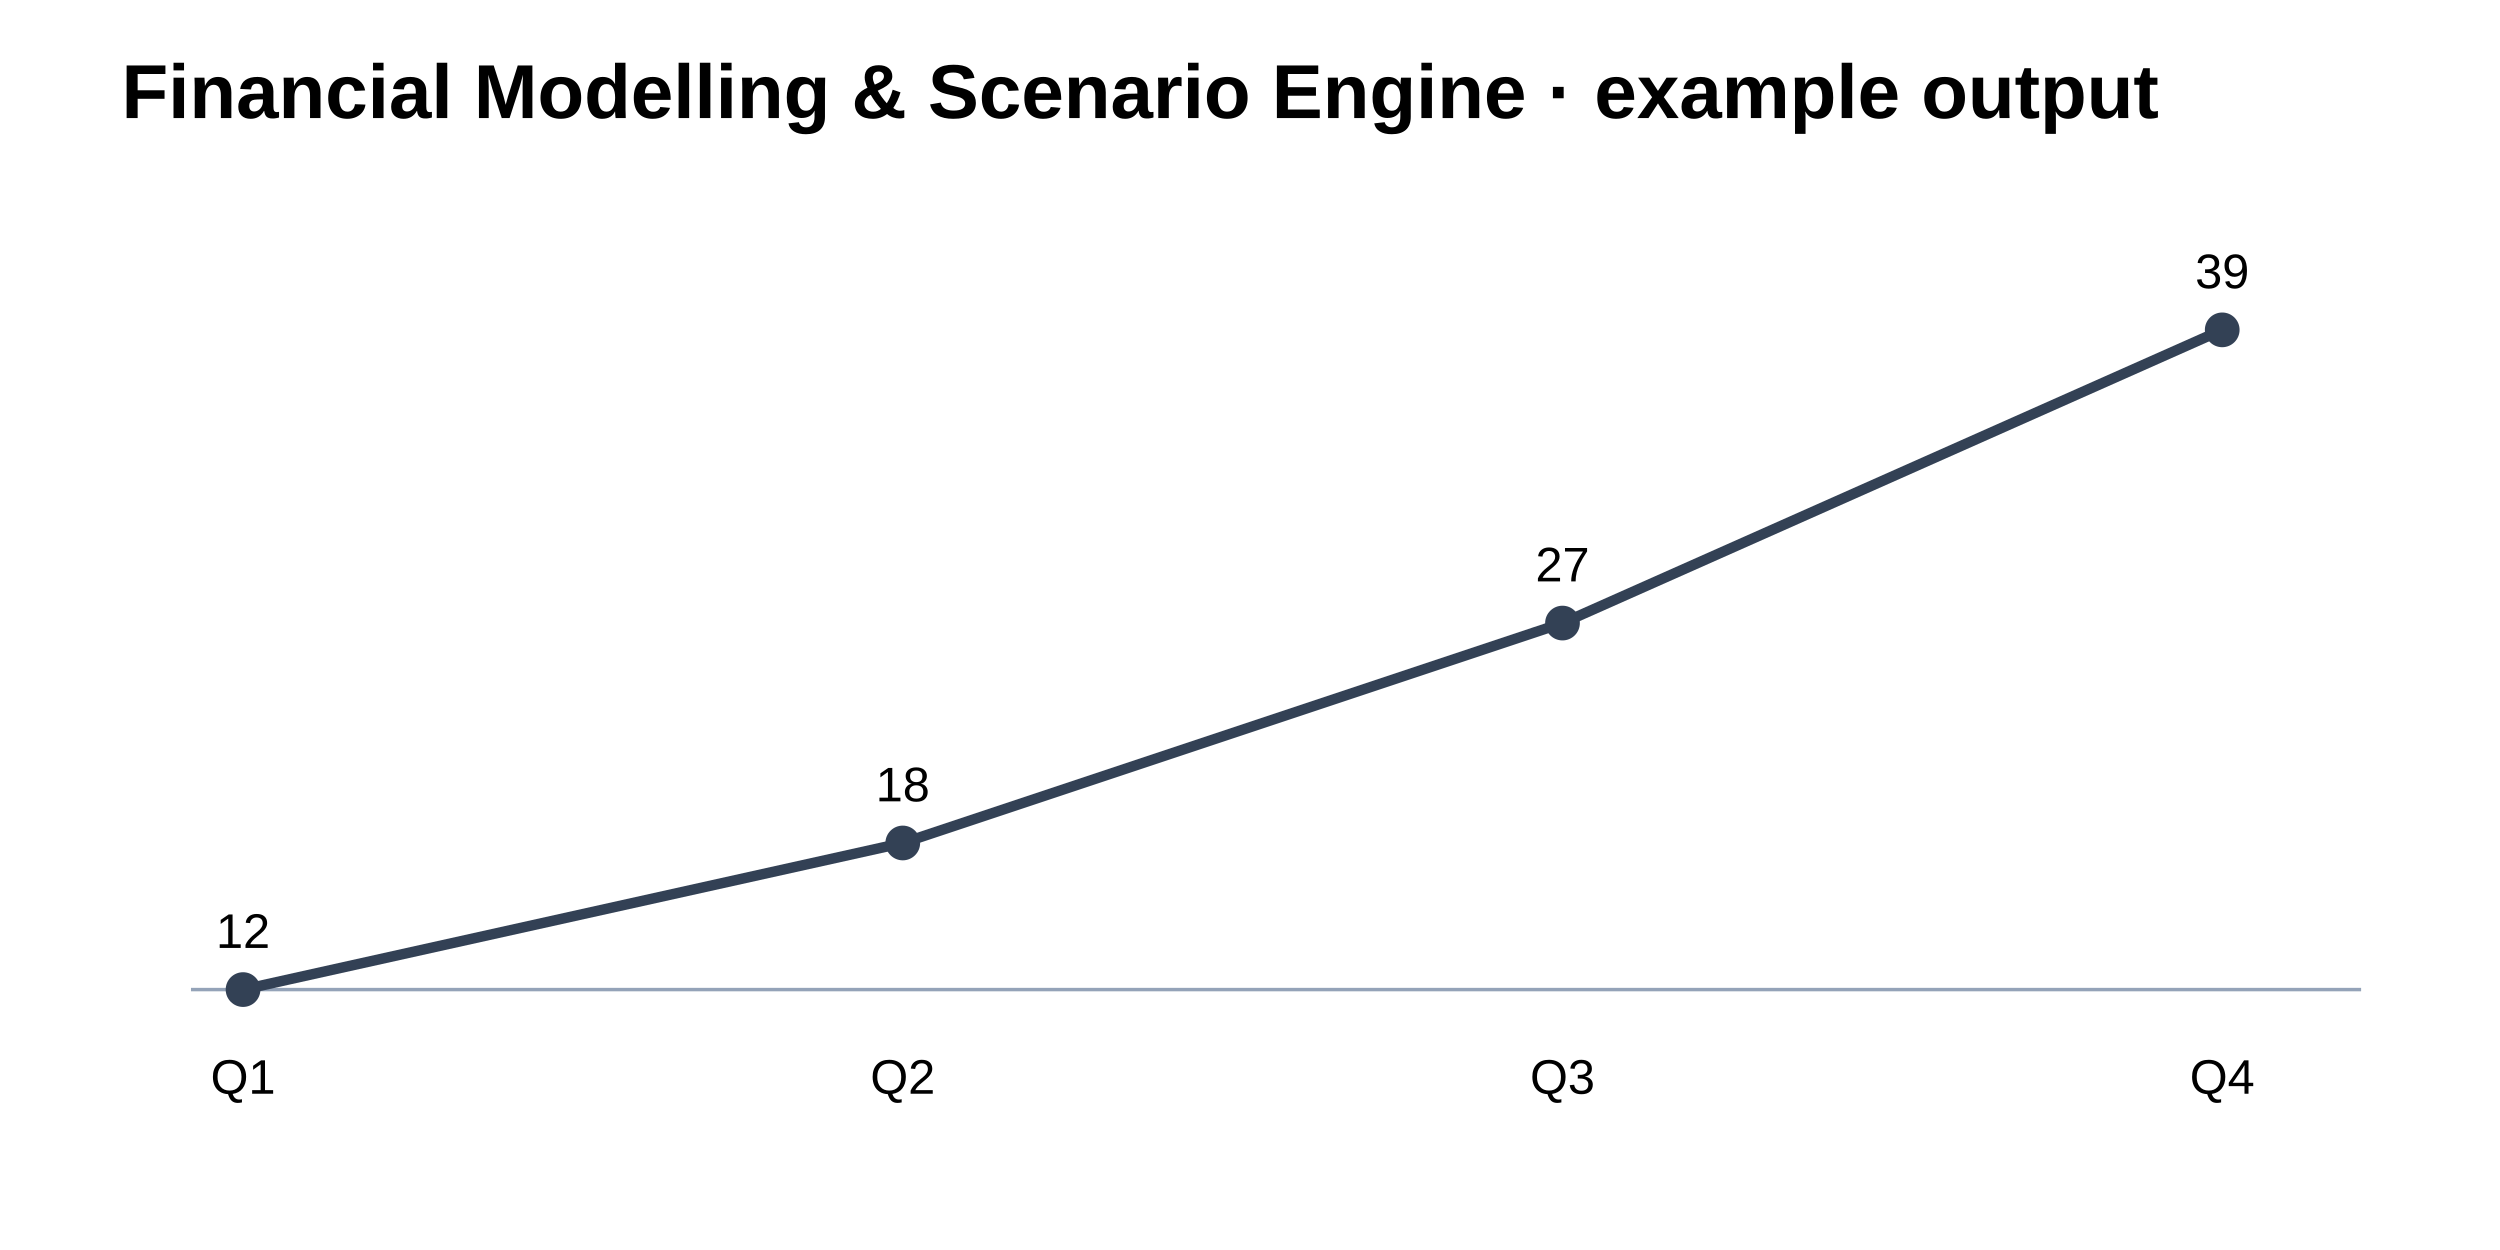
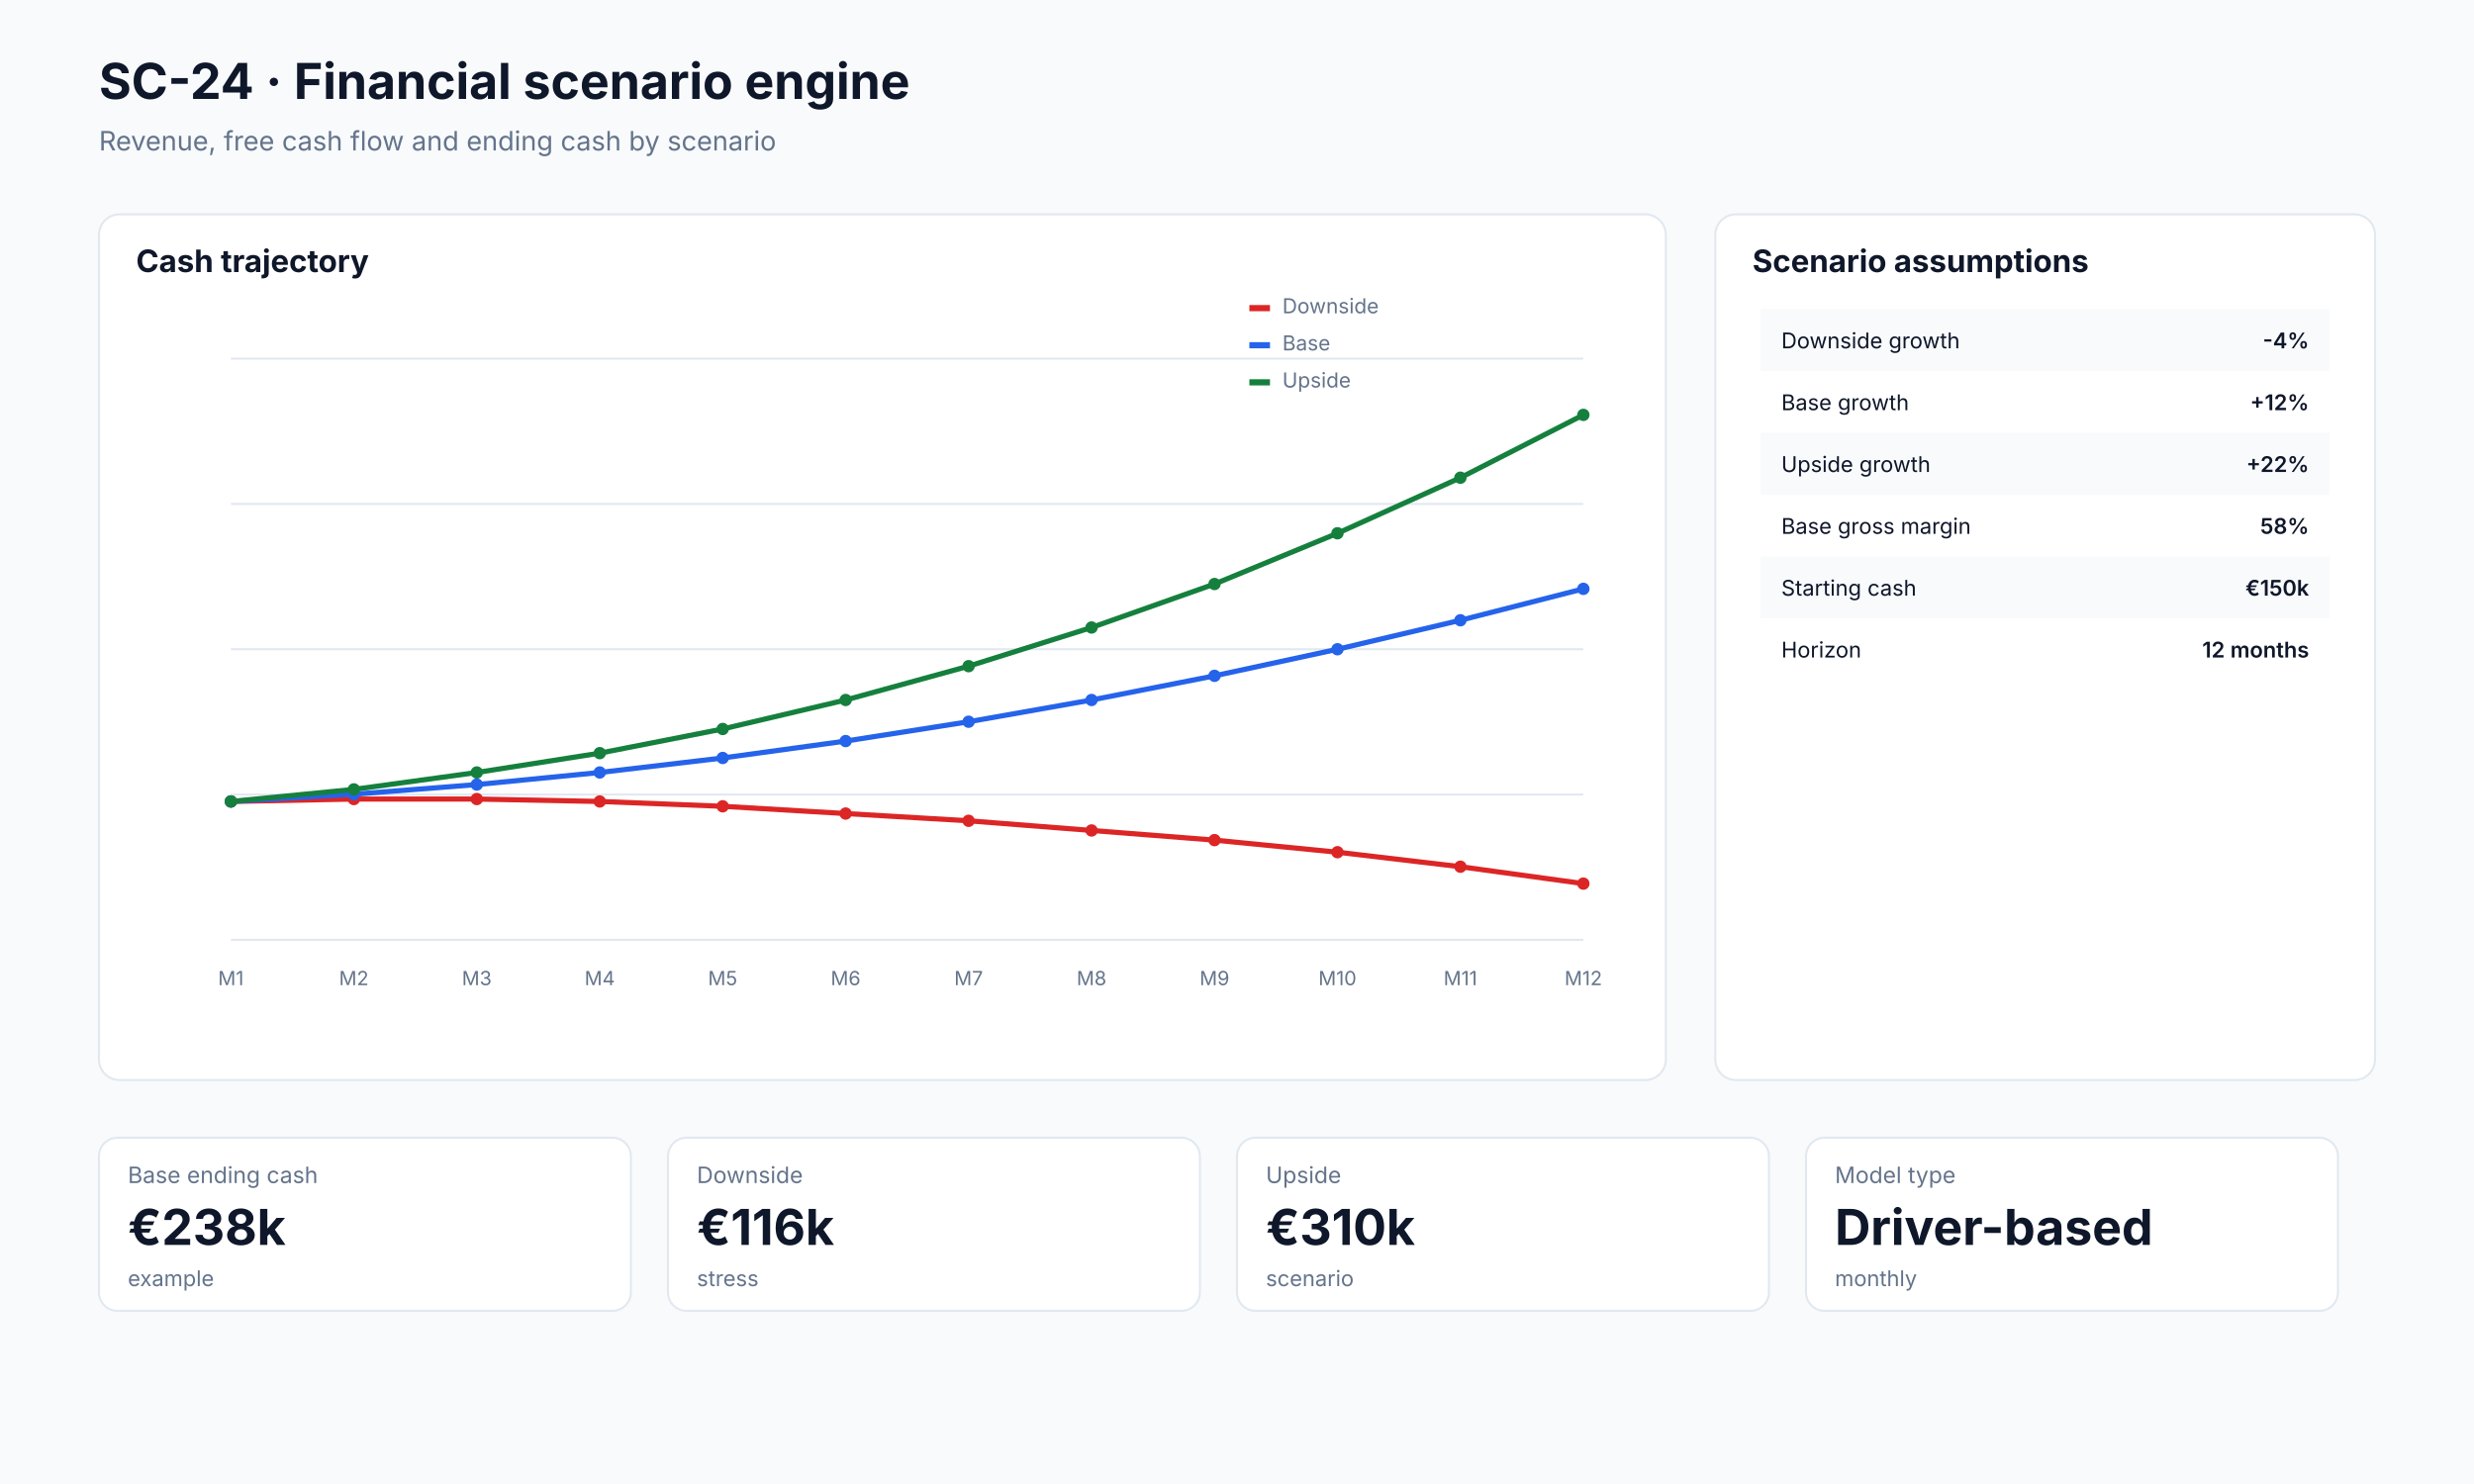
- <svg xmlns="http://www.w3.org/2000/svg" width="720" height="360">
-   <rect width="720" height="360" fill="white" />
-   <text x="35" y="34" font-family="Arial" font-size="22" font-weight="600">Financial Modelling &amp; Scenario Engine · example output</text>
-   <line x1="55" y1="285" x2="680" y2="285" stroke="#94a3b8" />
-   <polyline points="70,285 260,242.778 450,179.444 640,95" fill="none" stroke="#334155" stroke-width="3" />
-   <circle cx="70" cy="285" r="5" fill="#334155" />
-   <text x="70" y="273" text-anchor="middle" font-family="Arial" font-size="14">12</text>
-   <text x="70" y="315" text-anchor="middle" font-family="Arial" font-size="14">Q1</text>
-   <circle cx="260" cy="242.778" r="5" fill="#334155" />
-   <text x="260" y="230.778" text-anchor="middle" font-family="Arial" font-size="14">18</text>
-   <text x="260" y="315" text-anchor="middle" font-family="Arial" font-size="14">Q2</text>
-   <circle cx="450" cy="179.444" r="5" fill="#334155" />
-   <text x="450" y="167.444" text-anchor="middle" font-family="Arial" font-size="14">27</text>
-   <text x="450" y="315" text-anchor="middle" font-family="Arial" font-size="14">Q3</text>
-   <circle cx="640" cy="95" r="5" fill="#334155" />
-   <text x="640" y="83" text-anchor="middle" font-family="Arial" font-size="14">39</text>
-   <text x="640" y="315" text-anchor="middle" font-family="Arial" font-size="14">Q4</text>
+ <svg xmlns="http://www.w3.org/2000/svg" width="1200" height="720" viewBox="0 0 1200 720">
+   <rect width="1200" height="720" fill="#f8fafc" />
+   <text x="48" y="48" font-family="Inter,Arial,sans-serif" font-size="24" font-weight="700" fill="#0f172a">SC-24 · Financial scenario engine</text>
+   <text x="48" y="73" font-family="Inter,Arial,sans-serif" font-size="13" fill="#64748b">Revenue, free cash flow and ending cash by scenario</text>
+   <rect x="48" y="104" width="760" height="420" rx="10" fill="#fff" stroke="#e2e8f0" />
+   <text x="66" y="132" font-family="Inter,Arial,sans-serif" font-size="15" font-weight="650" fill="#0f172a">Cash trajectory</text>
+   <line x1="112" y1="174" x2="768" y2="174" stroke="#e2e8f0" />
+   <line x1="112" y1="244.5" x2="768" y2="244.5" stroke="#e2e8f0" />
+   <line x1="112" y1="315" x2="768" y2="315" stroke="#e2e8f0" />
+   <line x1="112" y1="385.5" x2="768" y2="385.5" stroke="#e2e8f0" />
+   <line x1="112" y1="456" x2="768" y2="456" stroke="#e2e8f0" />
+   <polyline points="112,388.853 171.636,387.68 231.273,387.68 290.909,388.853 350.545,391.197 410.182,394.714 469.818,398.231 529.455,402.92 589.091,407.609 648.727,413.47 708.364,420.504 768,428.71" fill="none" stroke="#dc2626" stroke-width="2.5" />
+   <circle cx="112" cy="388.853" r="3" fill="#dc2626" />
+   <circle cx="171.636" cy="387.68" r="3" fill="#dc2626" />
+   <circle cx="231.273" cy="387.68" r="3" fill="#dc2626" />
+   <circle cx="290.909" cy="388.853" r="3" fill="#dc2626" />
+   <circle cx="350.545" cy="391.197" r="3" fill="#dc2626" />
+   <circle cx="410.182" cy="394.714" r="3" fill="#dc2626" />
+   <circle cx="469.818" cy="398.231" r="3" fill="#dc2626" />
+   <circle cx="529.455" cy="402.92" r="3" fill="#dc2626" />
+   <circle cx="589.091" cy="407.609" r="3" fill="#dc2626" />
+   <circle cx="648.727" cy="413.47" r="3" fill="#dc2626" />
+   <circle cx="708.364" cy="420.504" r="3" fill="#dc2626" />
+   <circle cx="768" cy="428.71" r="3" fill="#dc2626" />
+   <polyline points="112,388.853 171.636,385.336 231.273,380.647 290.909,374.786 350.545,367.752 410.182,359.546 469.818,350.168 529.455,339.618 589.091,327.895 648.727,315 708.364,300.933 768,285.693" fill="none" stroke="#2563eb" stroke-width="2.5" />
+   <circle cx="112" cy="388.853" r="3" fill="#2563eb" />
+   <circle cx="171.636" cy="385.336" r="3" fill="#2563eb" />
+   <circle cx="231.273" cy="380.647" r="3" fill="#2563eb" />
+   <circle cx="290.909" cy="374.786" r="3" fill="#2563eb" />
+   <circle cx="350.545" cy="367.752" r="3" fill="#2563eb" />
+   <circle cx="410.182" cy="359.546" r="3" fill="#2563eb" />
+   <circle cx="469.818" cy="350.168" r="3" fill="#2563eb" />
+   <circle cx="529.455" cy="339.618" r="3" fill="#2563eb" />
+   <circle cx="589.091" cy="327.895" r="3" fill="#2563eb" />
+   <circle cx="648.727" cy="315" r="3" fill="#2563eb" />
+   <circle cx="708.364" cy="300.933" r="3" fill="#2563eb" />
+   <circle cx="768" cy="285.693" r="3" fill="#2563eb" />
+   <polyline points="112,388.853 171.636,382.991 231.273,374.786 290.909,365.407 350.545,353.685 410.182,339.618 469.818,323.206 529.455,304.45 589.091,283.349 648.727,258.731 708.364,231.769 768,201.29" fill="none" stroke="#15803d" stroke-width="2.5" />
+   <circle cx="112" cy="388.853" r="3" fill="#15803d" />
+   <circle cx="171.636" cy="382.991" r="3" fill="#15803d" />
+   <circle cx="231.273" cy="374.786" r="3" fill="#15803d" />
+   <circle cx="290.909" cy="365.407" r="3" fill="#15803d" />
+   <circle cx="350.545" cy="353.685" r="3" fill="#15803d" />
+   <circle cx="410.182" cy="339.618" r="3" fill="#15803d" />
+   <circle cx="469.818" cy="323.206" r="3" fill="#15803d" />
+   <circle cx="529.455" cy="304.45" r="3" fill="#15803d" />
+   <circle cx="589.091" cy="283.349" r="3" fill="#15803d" />
+   <circle cx="648.727" cy="258.731" r="3" fill="#15803d" />
+   <circle cx="708.364" cy="231.769" r="3" fill="#15803d" />
+   <circle cx="768" cy="201.29" r="3" fill="#15803d" />
+   <text x="112" y="478" text-anchor="middle" font-family="Inter,Arial,sans-serif" font-size="9.5" fill="#64748b">M1</text>
+   <text x="171.636" y="478" text-anchor="middle" font-family="Inter,Arial,sans-serif" font-size="9.5" fill="#64748b">M2</text>
+   <text x="231.273" y="478" text-anchor="middle" font-family="Inter,Arial,sans-serif" font-size="9.5" fill="#64748b">M3</text>
+   <text x="290.909" y="478" text-anchor="middle" font-family="Inter,Arial,sans-serif" font-size="9.5" fill="#64748b">M4</text>
+   <text x="350.545" y="478" text-anchor="middle" font-family="Inter,Arial,sans-serif" font-size="9.5" fill="#64748b">M5</text>
+   <text x="410.182" y="478" text-anchor="middle" font-family="Inter,Arial,sans-serif" font-size="9.5" fill="#64748b">M6</text>
+   <text x="469.818" y="478" text-anchor="middle" font-family="Inter,Arial,sans-serif" font-size="9.5" fill="#64748b">M7</text>
+   <text x="529.455" y="478" text-anchor="middle" font-family="Inter,Arial,sans-serif" font-size="9.5" fill="#64748b">M8</text>
+   <text x="589.091" y="478" text-anchor="middle" font-family="Inter,Arial,sans-serif" font-size="9.5" fill="#64748b">M9</text>
+   <text x="648.727" y="478" text-anchor="middle" font-family="Inter,Arial,sans-serif" font-size="9.5" fill="#64748b">M10</text>
+   <text x="708.364" y="478" text-anchor="middle" font-family="Inter,Arial,sans-serif" font-size="9.5" fill="#64748b">M11</text>
+   <text x="768" y="478" text-anchor="middle" font-family="Inter,Arial,sans-serif" font-size="9.5" fill="#64748b">M12</text>
+   <rect x="606" y="148" width="10" height="3" fill="#dc2626" />
+   <text x="622" y="152" font-family="Inter,Arial,sans-serif" font-size="10" fill="#64748b">Downside</text>
+   <rect x="606" y="166" width="10" height="3" fill="#2563eb" />
+   <text x="622" y="170" font-family="Inter,Arial,sans-serif" font-size="10" fill="#64748b">Base</text>
+   <rect x="606" y="184" width="10" height="3" fill="#15803d" />
+   <text x="622" y="188" font-family="Inter,Arial,sans-serif" font-size="10" fill="#64748b">Upside</text>
+   <rect x="832" y="104" width="320" height="420" rx="10" fill="#fff" stroke="#e2e8f0" />
+   <text x="850" y="132" font-family="Inter,Arial,sans-serif" font-size="15" font-weight="650" fill="#0f172a">Scenario assumptions</text>
+   <rect x="854" y="150" width="276" height="30" fill="#f8fafc" />
+   <text x="864" y="169" font-family="Inter,Arial,sans-serif" font-size="10.5" fill="#0f172a">Downside growth</text>
+   <text x="1120" y="169" text-anchor="end" font-family="Inter,Arial,sans-serif" font-size="10.5" font-weight="600" fill="#0f172a">-4%</text>
+   <rect x="854" y="180" width="276" height="30" fill="#fff" />
+   <text x="864" y="199" font-family="Inter,Arial,sans-serif" font-size="10.5" fill="#0f172a">Base growth</text>
+   <text x="1120" y="199" text-anchor="end" font-family="Inter,Arial,sans-serif" font-size="10.5" font-weight="600" fill="#0f172a">+12%</text>
+   <rect x="854" y="210" width="276" height="30" fill="#f8fafc" />
+   <text x="864" y="229" font-family="Inter,Arial,sans-serif" font-size="10.5" fill="#0f172a">Upside growth</text>
+   <text x="1120" y="229" text-anchor="end" font-family="Inter,Arial,sans-serif" font-size="10.5" font-weight="600" fill="#0f172a">+22%</text>
+   <rect x="854" y="240" width="276" height="30" fill="#fff" />
+   <text x="864" y="259" font-family="Inter,Arial,sans-serif" font-size="10.5" fill="#0f172a">Base gross margin</text>
+   <text x="1120" y="259" text-anchor="end" font-family="Inter,Arial,sans-serif" font-size="10.5" font-weight="600" fill="#0f172a">58%</text>
+   <rect x="854" y="270" width="276" height="30" fill="#f8fafc" />
+   <text x="864" y="289" font-family="Inter,Arial,sans-serif" font-size="10.5" fill="#0f172a">Starting cash</text>
+   <text x="1120" y="289" text-anchor="end" font-family="Inter,Arial,sans-serif" font-size="10.5" font-weight="600" fill="#0f172a">€150k</text>
+   <rect x="854" y="300" width="276" height="30" fill="#fff" />
+   <text x="864" y="319" font-family="Inter,Arial,sans-serif" font-size="10.5" fill="#0f172a">Horizon</text>
+   <text x="1120" y="319" text-anchor="end" font-family="Inter,Arial,sans-serif" font-size="10.5" font-weight="600" fill="#0f172a">12 months</text>
+   <rect x="48" y="552" width="258" height="84" rx="9" fill="#fff" stroke="#e2e8f0" />
+   <text x="62" y="574" font-family="Inter,Arial,sans-serif" font-size="11" fill="#64748b">Base ending cash</text>
+   <text x="62" y="604" font-family="Inter,Arial,sans-serif" font-size="24" font-weight="700" fill="#0f172a">€238k</text>
+   <text x="62" y="624" font-family="Inter,Arial,sans-serif" font-size="10.5" fill="#64748b">example</text>
+   <rect x="324" y="552" width="258" height="84" rx="9" fill="#fff" stroke="#e2e8f0" />
+   <text x="338" y="574" font-family="Inter,Arial,sans-serif" font-size="11" fill="#64748b">Downside</text>
+   <text x="338" y="604" font-family="Inter,Arial,sans-serif" font-size="24" font-weight="700" fill="#0f172a">€116k</text>
+   <text x="338" y="624" font-family="Inter,Arial,sans-serif" font-size="10.5" fill="#64748b">stress</text>
+   <rect x="600" y="552" width="258" height="84" rx="9" fill="#fff" stroke="#e2e8f0" />
+   <text x="614" y="574" font-family="Inter,Arial,sans-serif" font-size="11" fill="#64748b">Upside</text>
+   <text x="614" y="604" font-family="Inter,Arial,sans-serif" font-size="24" font-weight="700" fill="#0f172a">€310k</text>
+   <text x="614" y="624" font-family="Inter,Arial,sans-serif" font-size="10.5" fill="#64748b">scenario</text>
+   <rect x="876" y="552" width="258" height="84" rx="9" fill="#fff" stroke="#e2e8f0" />
+   <text x="890" y="574" font-family="Inter,Arial,sans-serif" font-size="11" fill="#64748b">Model type</text>
+   <text x="890" y="604" font-family="Inter,Arial,sans-serif" font-size="24" font-weight="700" fill="#0f172a">Driver-based</text>
+   <text x="890" y="624" font-family="Inter,Arial,sans-serif" font-size="10.5" fill="#64748b">monthly</text>
</svg>
